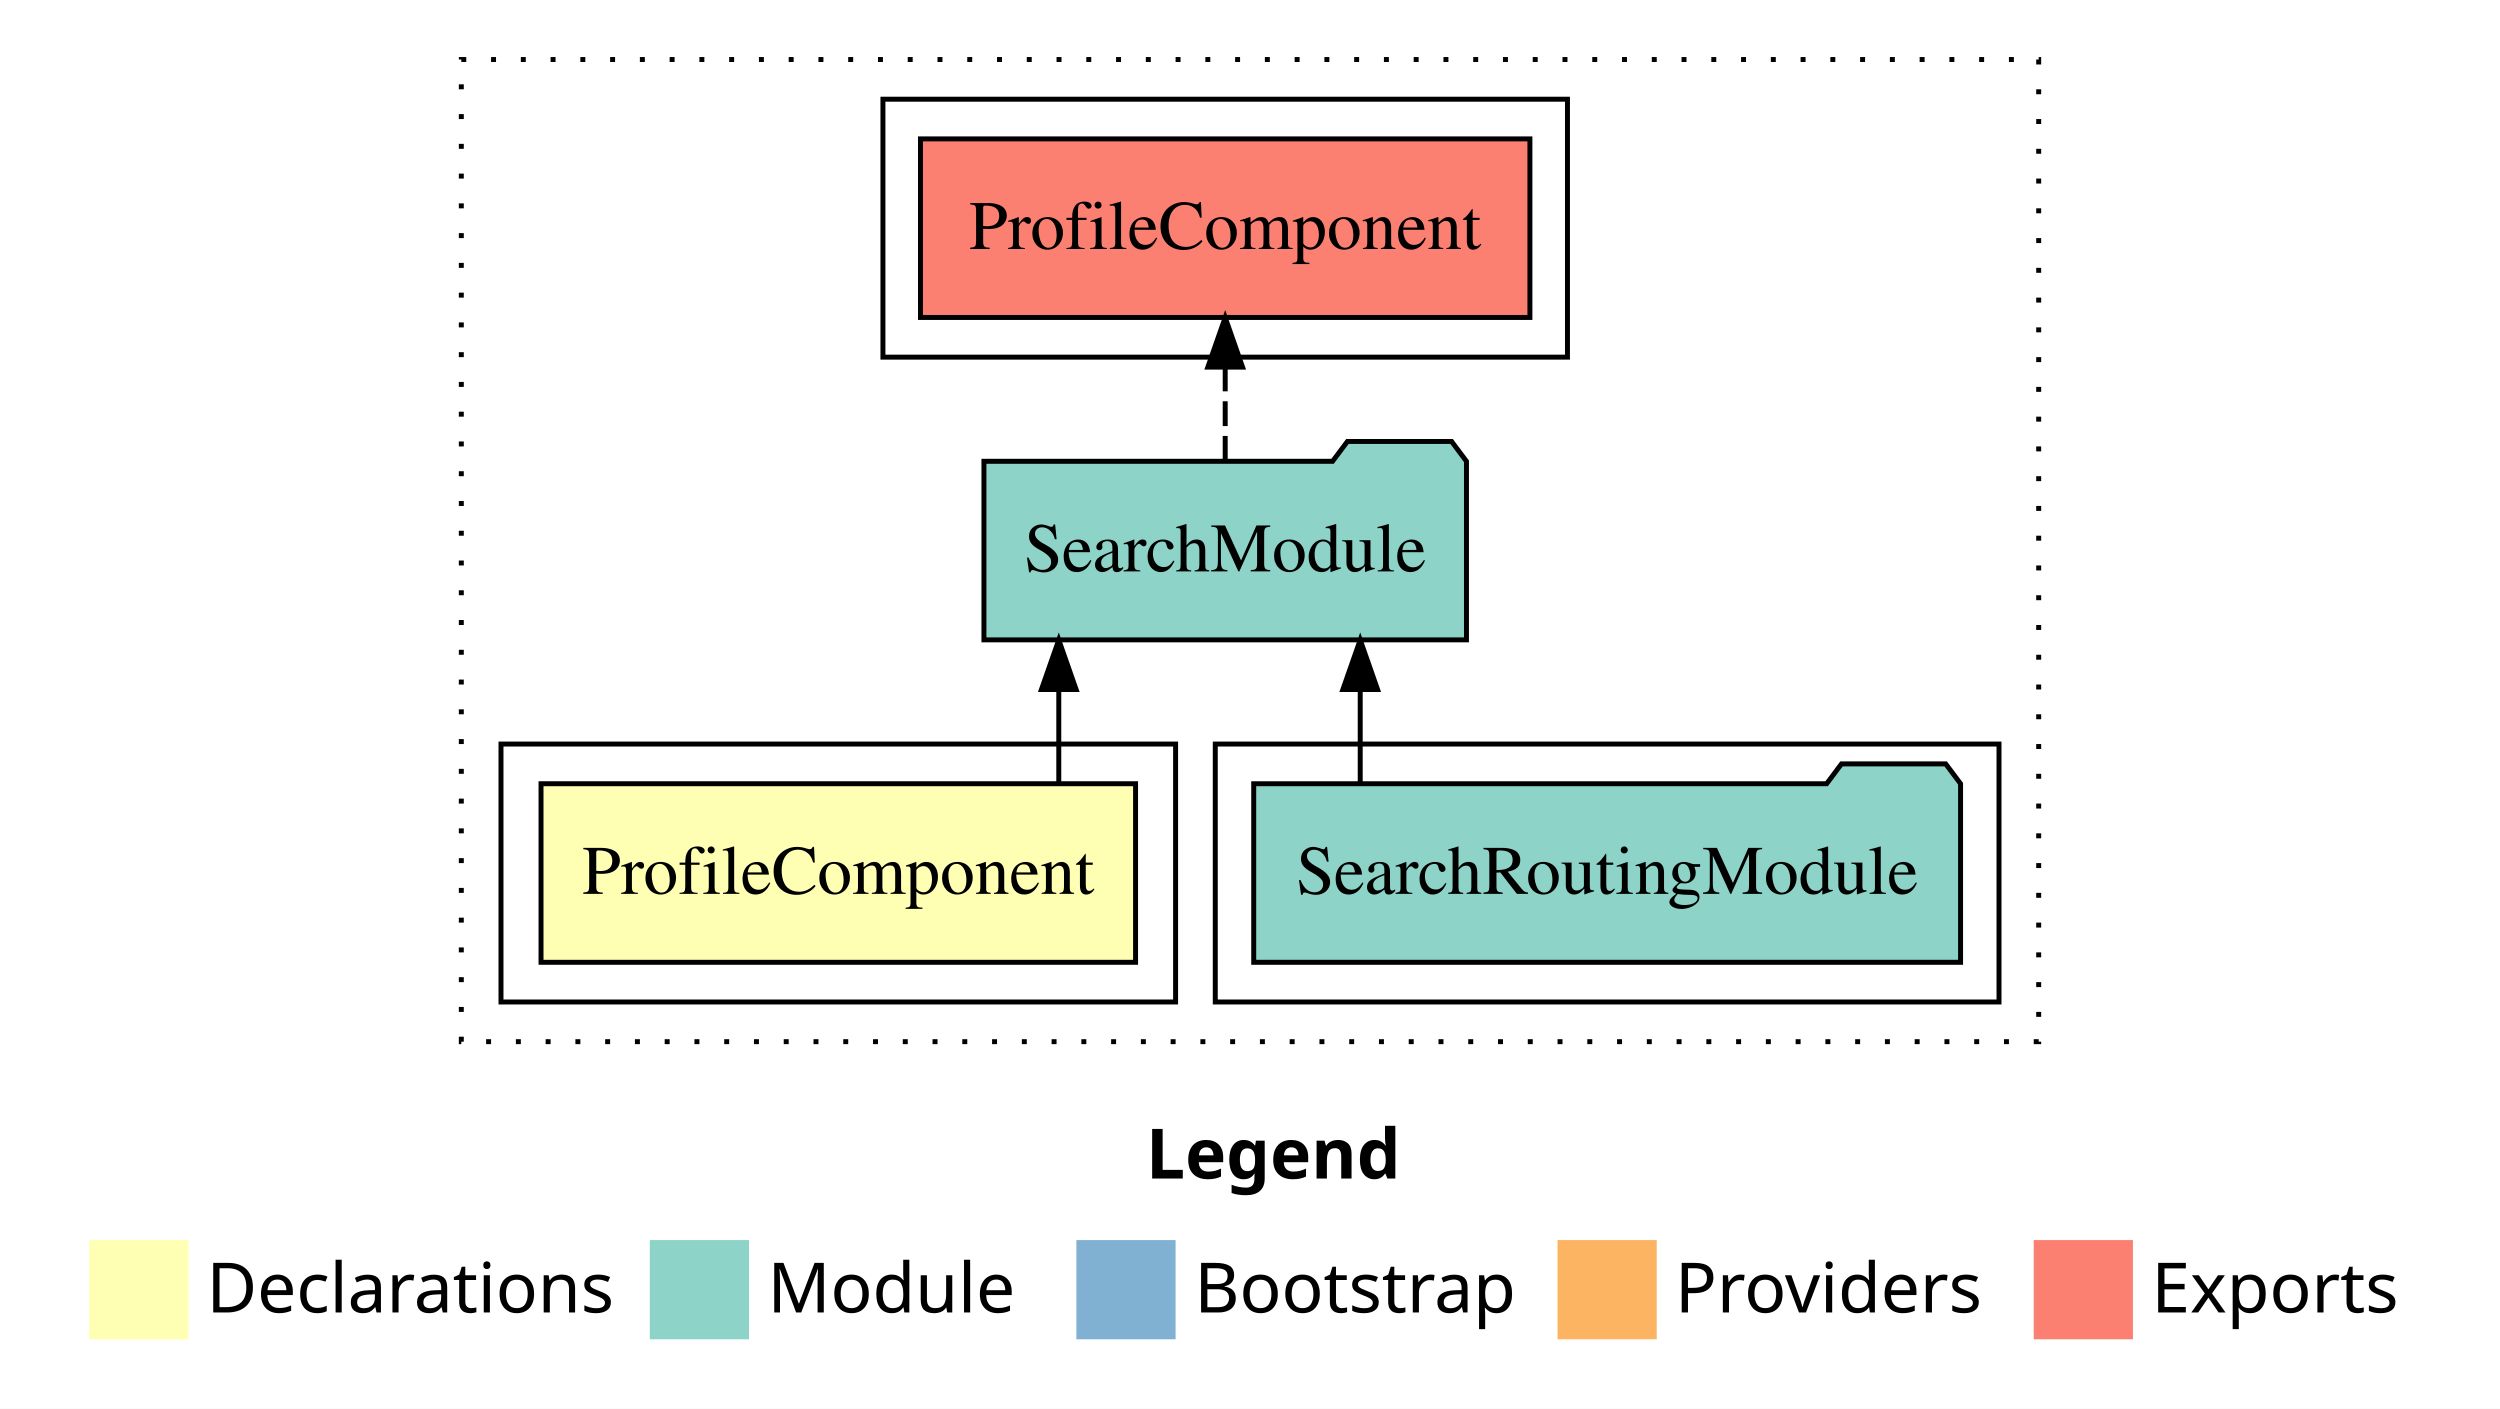
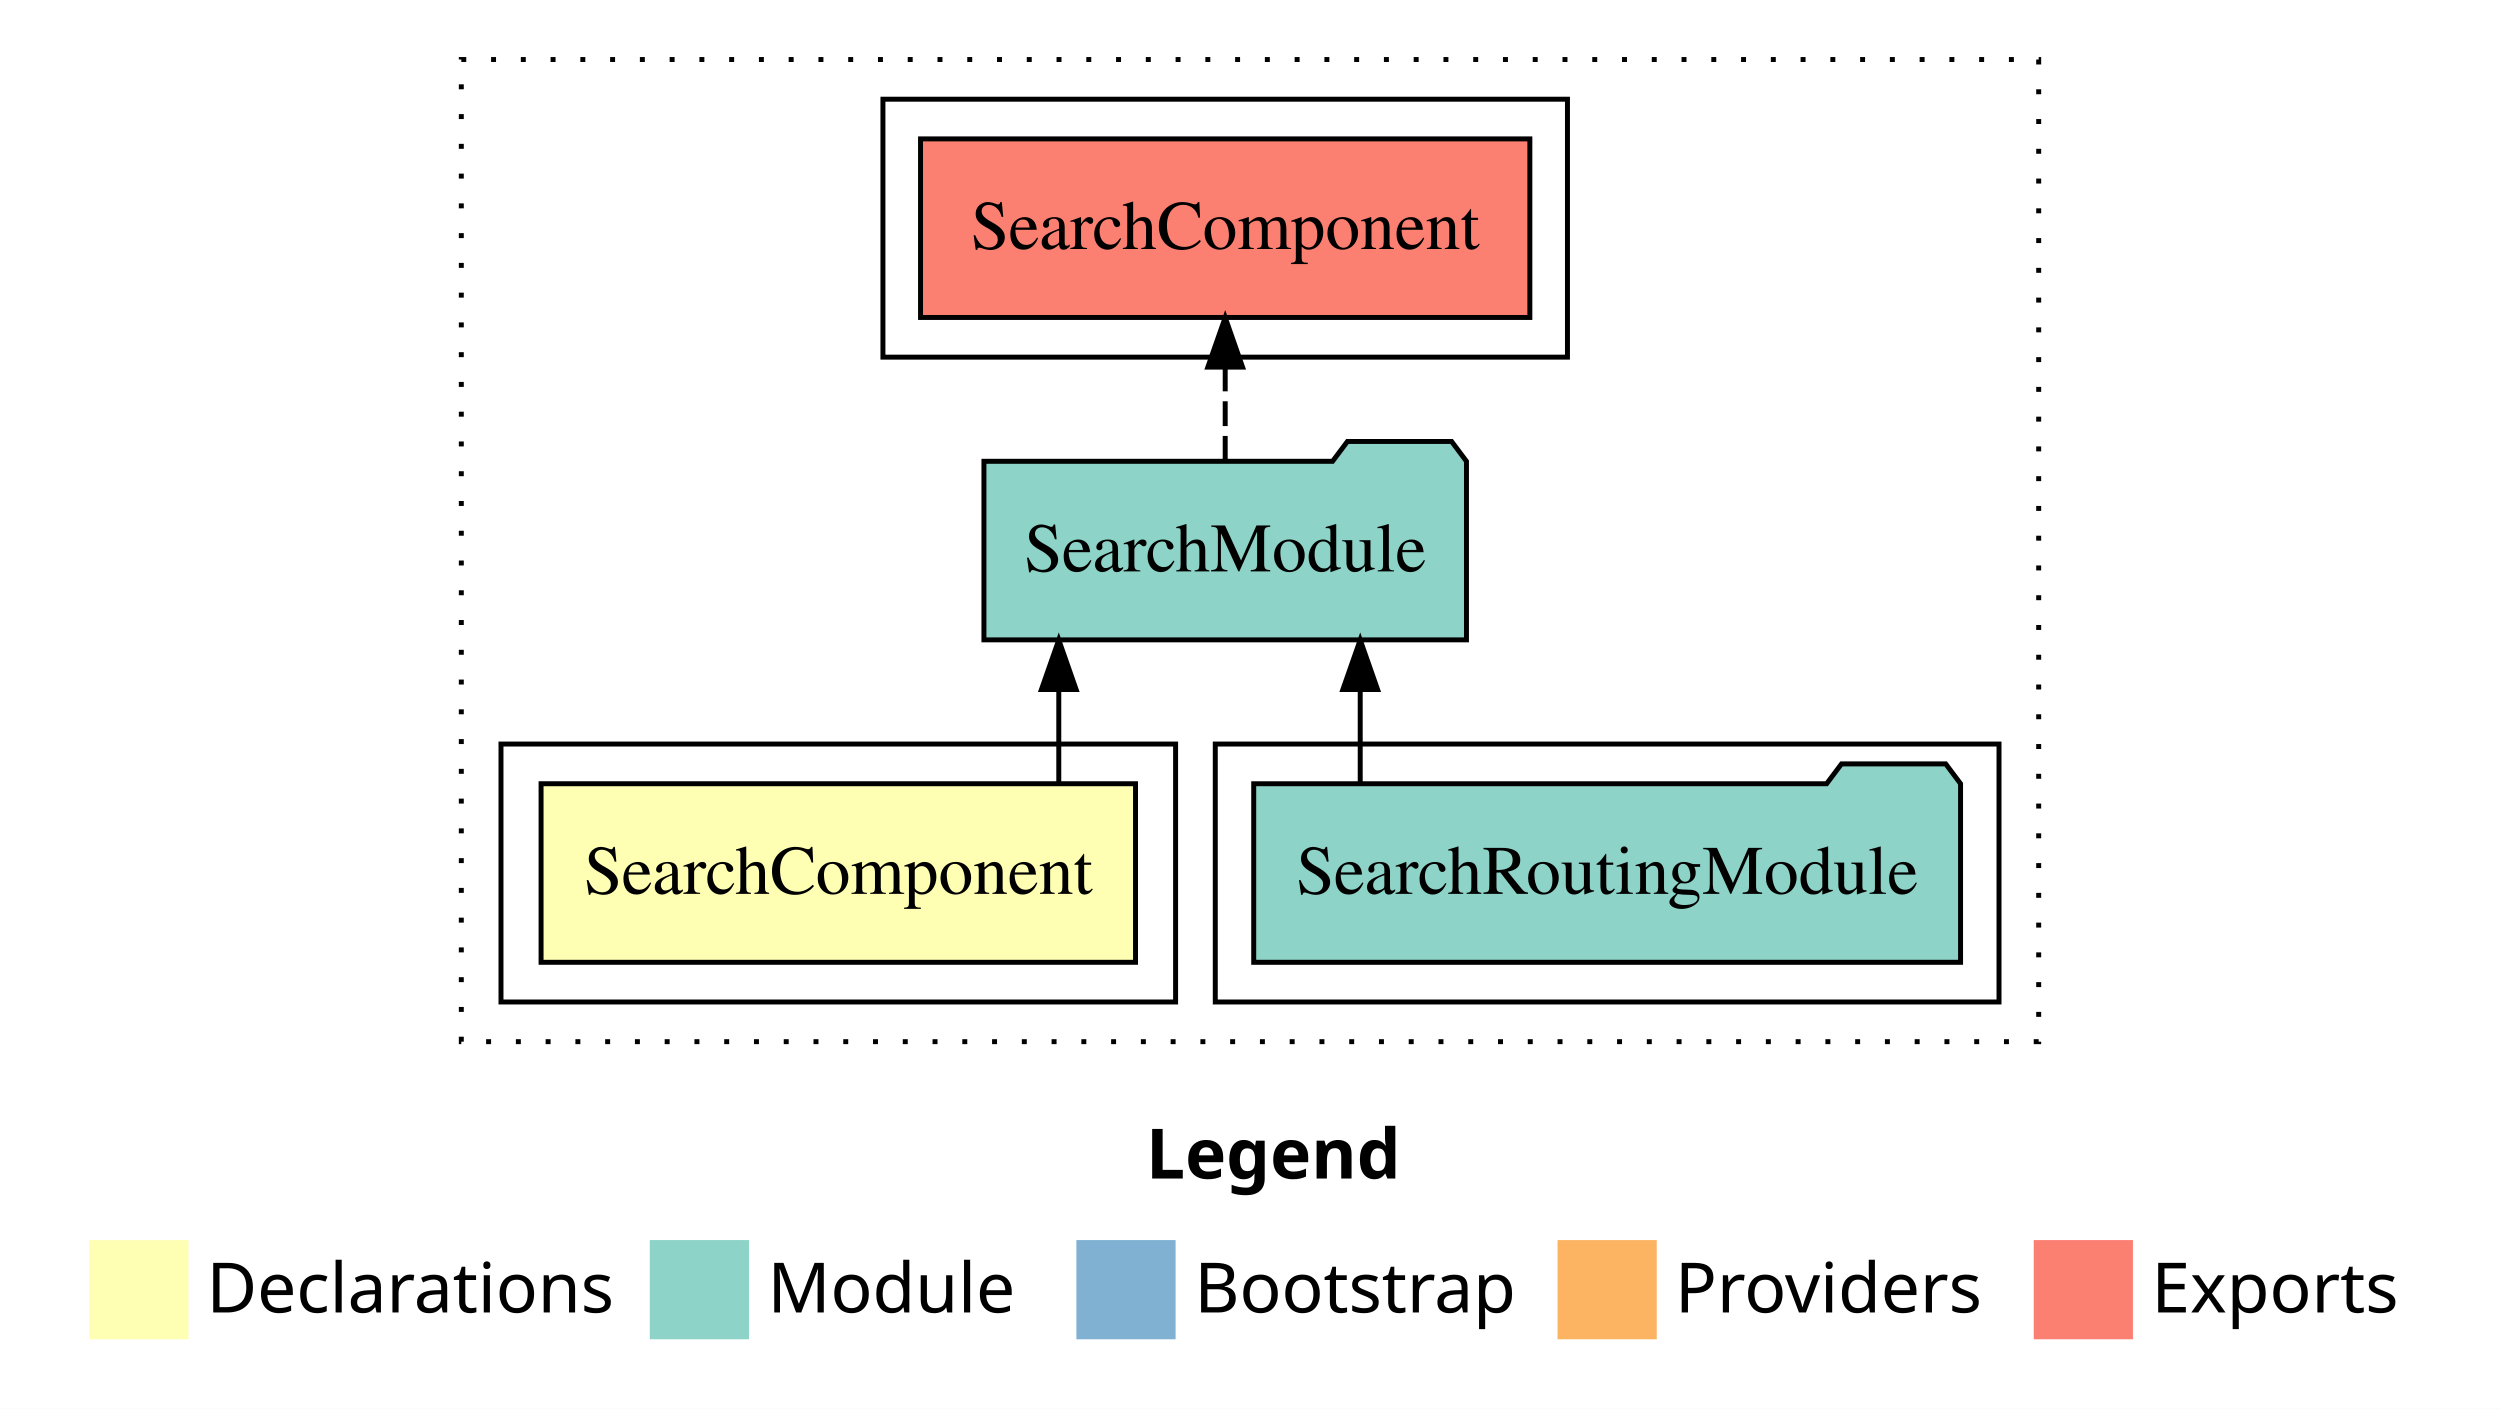
<svg xmlns="http://www.w3.org/2000/svg" width="504pt" height="284pt" viewBox="0.00 0.00 504.00 284.00">
  <g id="graph0" class="graph" transform="scale(1 1) rotate(0) translate(4 280)">
    <polygon fill="white" stroke="transparent" points="-4,4 -4,-280 500,-280 500,4 -4,4" />
    <text text-anchor="start" x="227.01" y="-42.4" font-family="sans-serif" font-weight="bold" font-size="14.00">Legend</text>
    <polygon fill="#ffffb3" stroke="transparent" points="14,-10 14,-30 34,-30 34,-10 14,-10" />
    <text text-anchor="start" x="37.63" y="-15.4" font-family="sans-serif" font-size="14.00">  Declarations</text>
    <polygon fill="#8dd3c7" stroke="transparent" points="127,-10 127,-30 147,-30 147,-10 127,-10" />
    <text text-anchor="start" x="150.73" y="-15.4" font-family="sans-serif" font-size="14.00">  Module</text>
    <polygon fill="#80b1d3" stroke="transparent" points="213,-10 213,-30 233,-30 233,-10 213,-10" />
    <text text-anchor="start" x="236.78" y="-15.4" font-family="sans-serif" font-size="14.00">  Bootstrap</text>
    <polygon fill="#fdb462" stroke="transparent" points="310,-10 310,-30 330,-30 330,-10 310,-10" />
    <text text-anchor="start" x="333.67" y="-15.4" font-family="sans-serif" font-size="14.00">  Providers</text>
    <polygon fill="#fb8072" stroke="transparent" points="406,-10 406,-30 426,-30 426,-10 406,-10" />
    <text text-anchor="start" x="429.73" y="-15.4" font-family="sans-serif" font-size="14.00">  Exports</text>
    <g id="clust1" class="cluster">
      <polygon fill="none" stroke="black" stroke-dasharray="1,5" points="89,-70 89,-268 407,-268 407,-70 89,-70" />
    </g>
    <g id="clust5" class="cluster">
      <polygon fill="none" stroke="black" points="174,-208 174,-260 312,-260 312,-208 174,-208" />
    </g>
    <g id="clust4" class="cluster">
      <polygon fill="none" stroke="black" points="241,-78 241,-130 399,-130 399,-78 241,-78" />
    </g>
    <g id="clust2" class="cluster">
      <polygon fill="none" stroke="black" points="97,-78 97,-130 233,-130 233,-78 97,-78" />
    </g>
    <g id="node1" class="node">
-       <polygon fill="#ffffb3" stroke="black" points="224.93,-122 105.07,-122 105.07,-86 224.93,-86 224.93,-122" />
-       <text text-anchor="middle" x="165" y="-99.8" font-family="Times,serif" font-size="14.00">ProfileComponent</text>
+       <polygon fill="#ffffb3" stroke="black" points="224.92,-122 105.08,-122 105.08,-86 224.92,-86 224.92,-122" />
+       <text text-anchor="middle" x="165" y="-99.8" font-family="Times,serif" font-size="14.00">SearchComponent</text>
    </g>
    <g id="node2" class="node">
      <polygon fill="#8dd3c7" stroke="black" points="291.64,-187 288.64,-191 267.64,-191 264.64,-187 194.36,-187 194.36,-151 291.64,-151 291.64,-187" />
      <text text-anchor="middle" x="243" y="-164.8" font-family="Times,serif" font-size="14.00">SearchModule</text>
    </g>
    <g id="edge1" class="edge">
      <path fill="none" stroke="black" d="M209.45,-122.11C209.45,-122.11 209.45,-140.99 209.45,-140.99" />
      <polygon fill="black" stroke="black" points="205.95,-140.99 209.45,-150.99 212.95,-140.99 205.95,-140.99" />
    </g>
    <g id="node4" class="node">
-       <polygon fill="#fb8072" stroke="black" points="304.43,-252 181.57,-252 181.57,-216 304.43,-216 304.43,-252" />
-       <text text-anchor="middle" x="243" y="-229.8" font-family="Times,serif" font-size="14.00">ProfileComponent </text>
+       <polygon fill="#fb8072" stroke="black" points="304.42,-252 181.58,-252 181.58,-216 304.42,-216 304.42,-252" />
+       <text text-anchor="middle" x="243" y="-229.8" font-family="Times,serif" font-size="14.00">SearchComponent </text>
    </g>
    <g id="edge3" class="edge">
      <path fill="none" stroke="black" stroke-dasharray="5,2" d="M243,-187.11C243,-187.11 243,-205.99 243,-205.99" />
      <polygon fill="black" stroke="black" points="239.5,-205.99 243,-215.99 246.5,-205.99 239.5,-205.99" />
    </g>
    <g id="node3" class="node">
      <polygon fill="#8dd3c7" stroke="black" points="391.25,-122 388.25,-126 367.25,-126 364.25,-122 248.75,-122 248.75,-86 391.25,-86 391.25,-122" />
      <text text-anchor="middle" x="320" y="-99.8" font-family="Times,serif" font-size="14.00">SearchRoutingModule</text>
    </g>
    <g id="edge2" class="edge">
      <path fill="none" stroke="black" d="M270.22,-122.11C270.22,-122.11 270.22,-140.99 270.22,-140.99" />
      <polygon fill="black" stroke="black" points="266.72,-140.99 270.22,-150.99 273.72,-140.99 266.72,-140.99" />
    </g>
  </g>
</svg>
